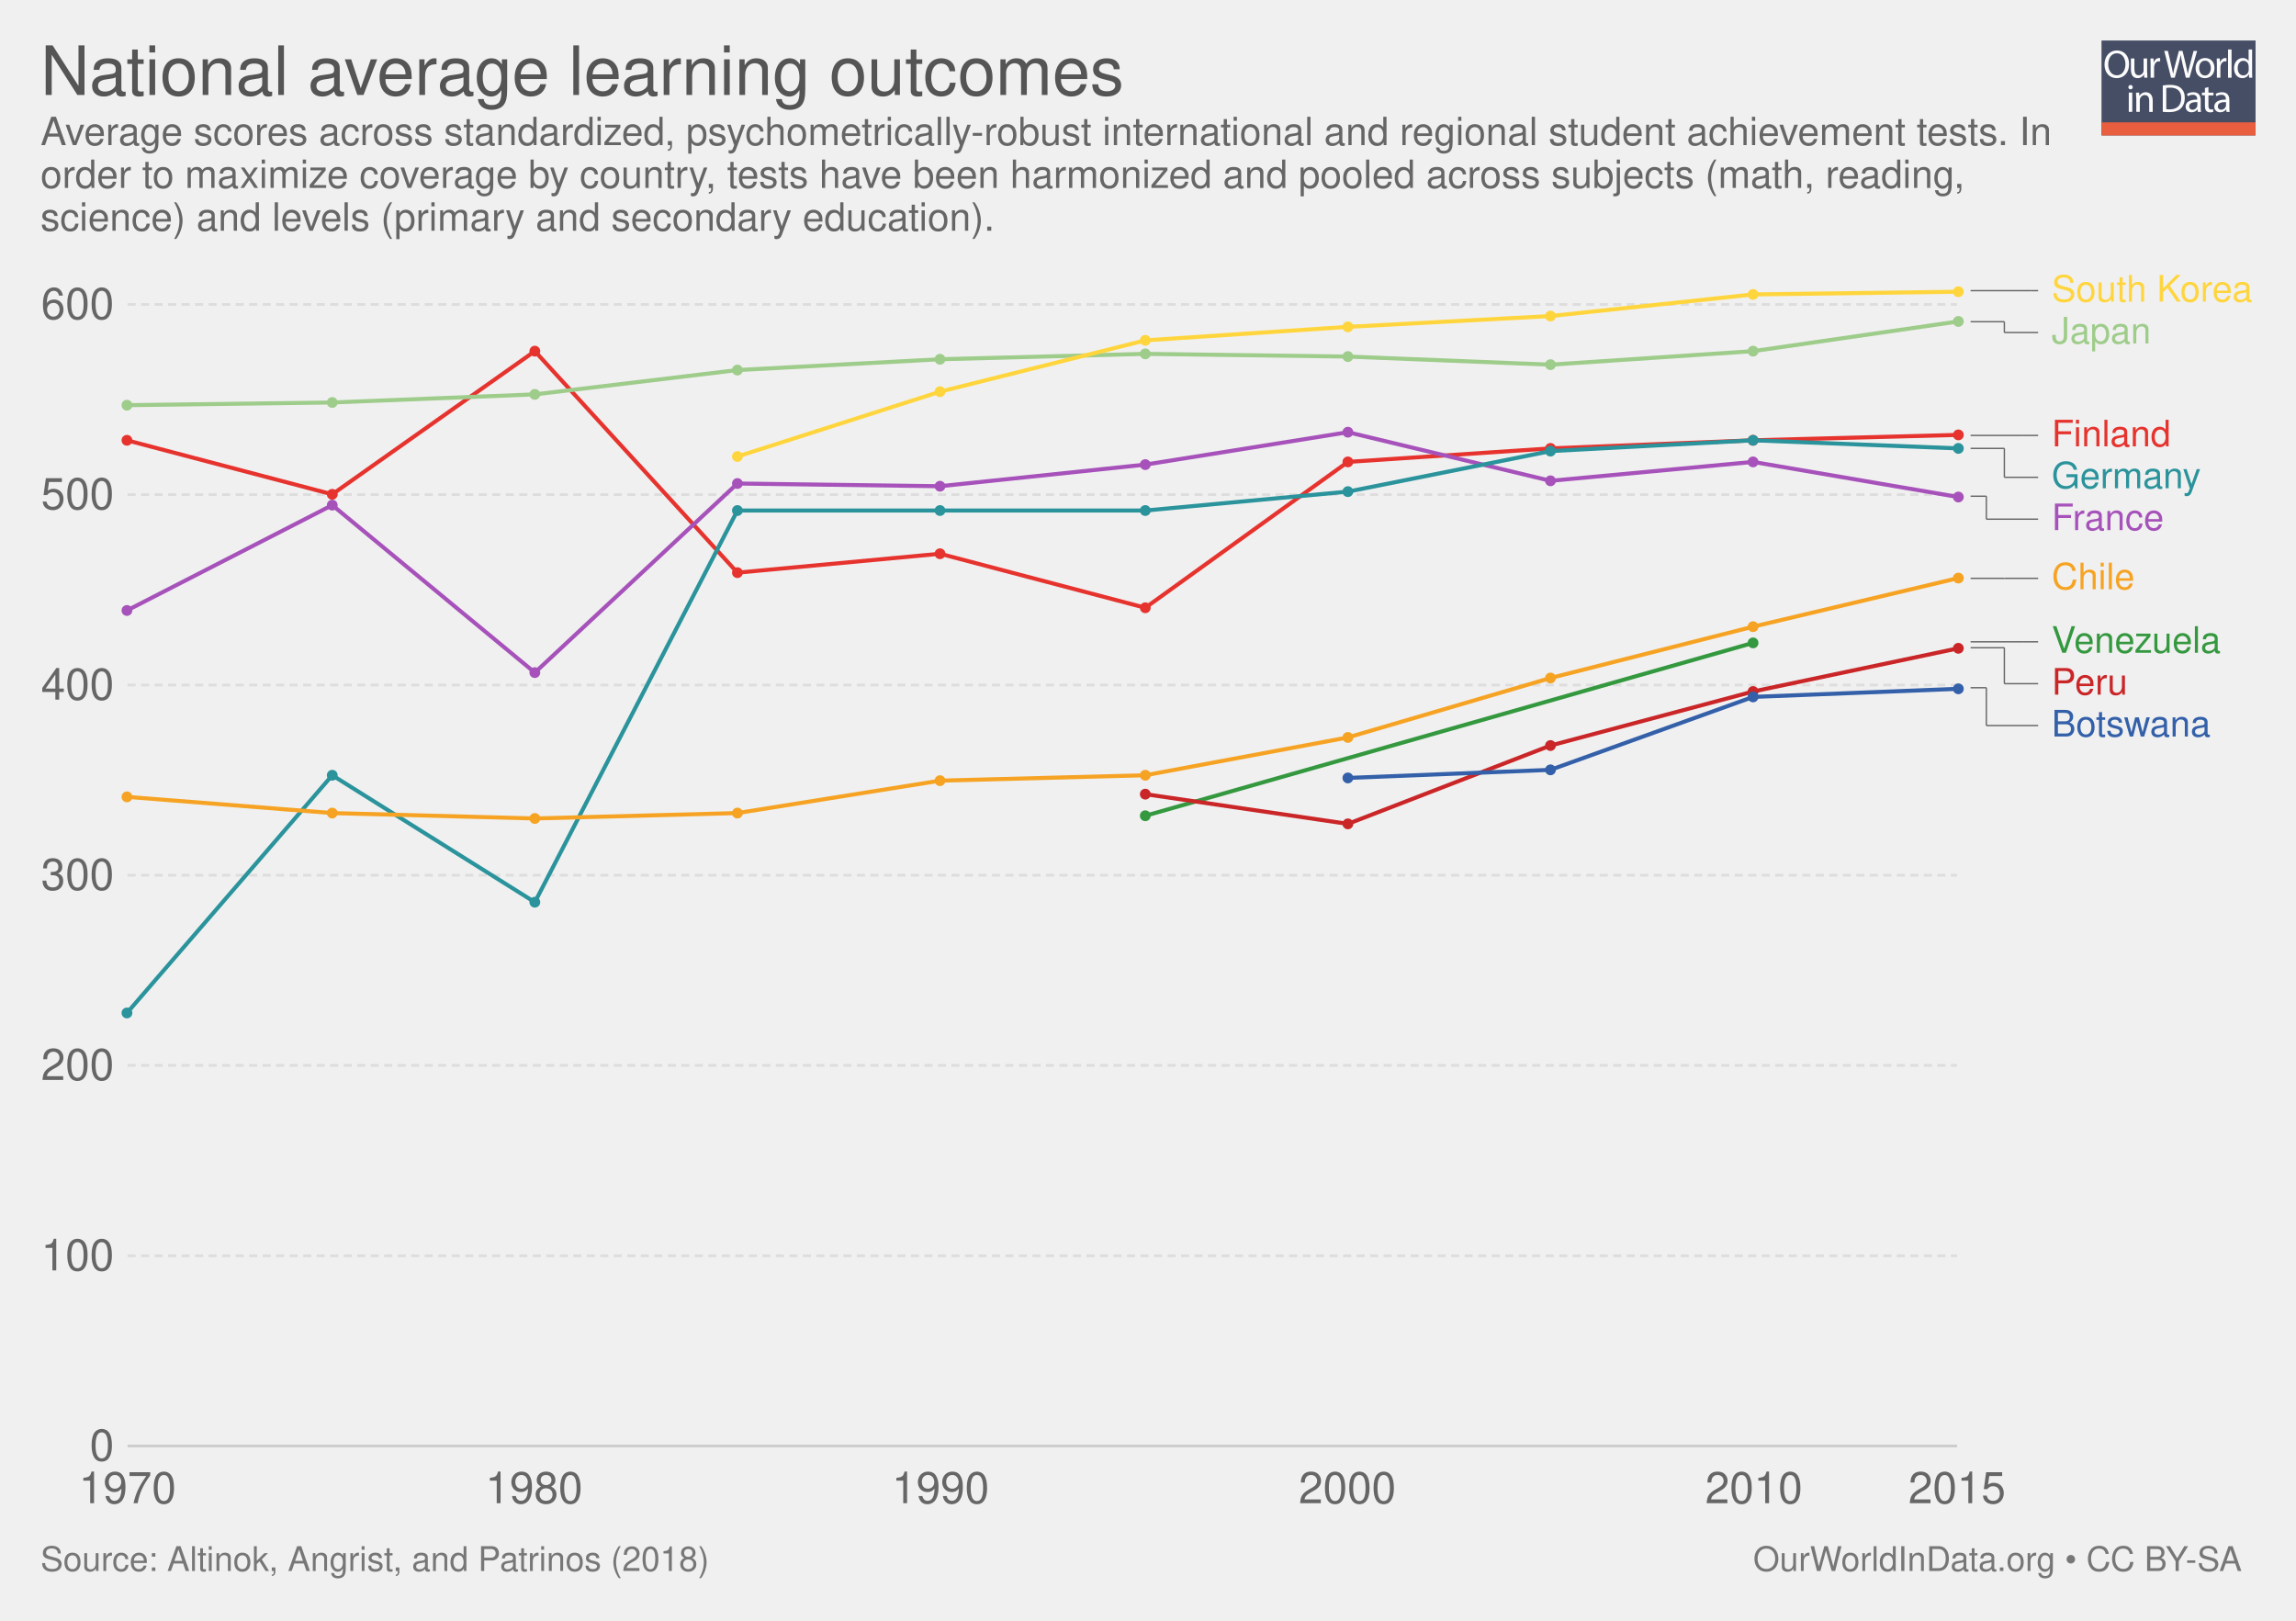
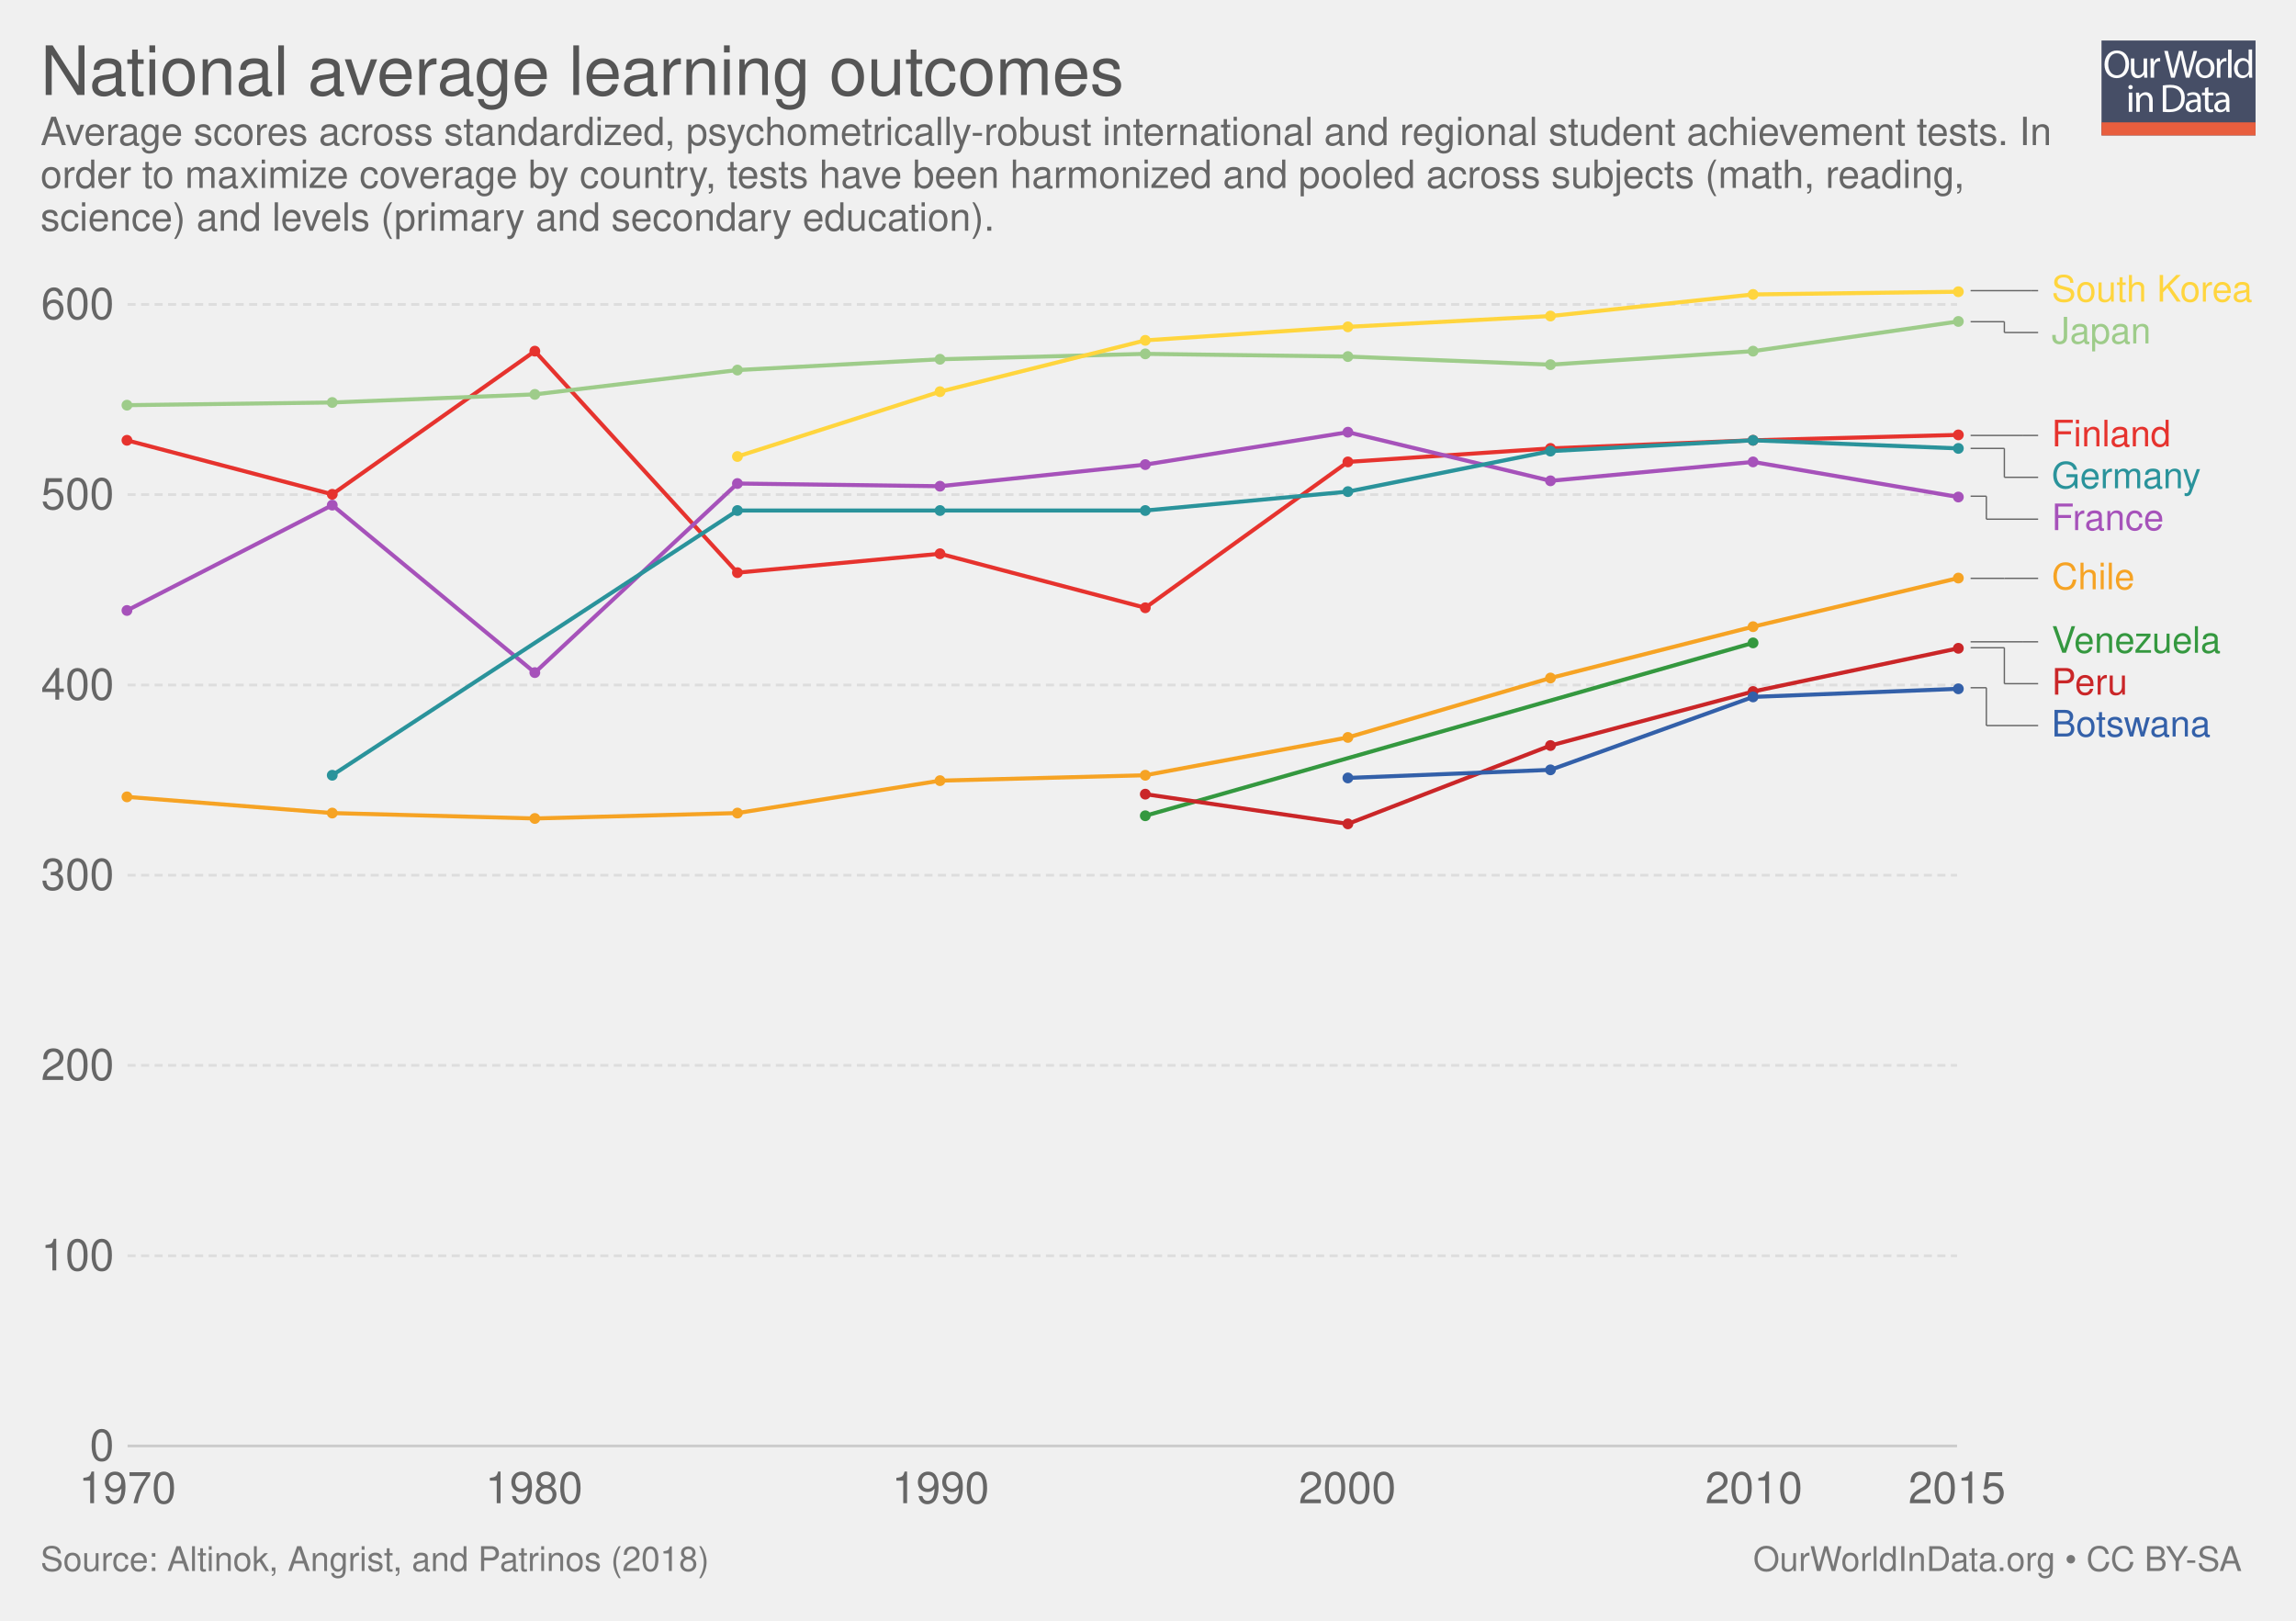
<svg xmlns="http://www.w3.org/2000/svg" xmlns:xlink="http://www.w3.org/1999/xlink" version="1.1" style="font-family: 'Helvetica Neue', Helvetica, Arial, sans-serif; font-size: 18px; background-color: white; text-rendering: optimizeLegibility; -webkit-font-smoothing: antialiased;" width="850" height="600">
  <g class="ChartTab">
    <g class="HeaderView">
      <g opacity="0.8" transform="translate(778, 15) scale(0.27)">
        <a xlink:href="https://ourworldindata.org" target="_blank">
          <g>
            <rect x="0" y="0" fill="#1B2543" width="211.2" height="130.1" />
            <rect x="0" y="112.2" fill="#E63912" width="211.2" height="17.9" />
            <g>
              <rect x="1.2" y="12.3" fill="none" width="210.2" height="99.2" />
              <path fill="#FFFFFF" d="M37.8,32.2c0,12.7-7.7,19.4-17.1,19.4c-9.7,0-16.6-7.5-16.6-18.7c0-11.7,7.3-19.3,17.1-19.3 C31.3,13.7,37.8,21.3,37.8,32.2z M9.2,32.8c0,7.9,4.3,14.9,11.8,14.9c7.5,0,11.8-6.9,11.8-15.3c0-7.3-3.8-14.9-11.8-14.9 C13.1,17.5,9.2,24.8,9.2,32.8z" />
              <path fill="#FFFFFF" d="M62.7,43.8c0,2.7,0.1,5.1,0.2,7.2h-4.3l-0.3-4.3h-0.1c-1.3,2.1-4,4.9-8.8,4.9c-4.2,0-9.1-2.3-9.1-11.6 V24.6h4.8v14.6c0,5,1.5,8.4,5.9,8.4c3.2,0,5.5-2.2,6.3-4.4c0.3-0.7,0.4-1.6,0.4-2.5V24.6h4.8V43.8z" />
              <path fill="#FFFFFF" d="M67.3,32.8c0-3.1-0.1-5.8-0.2-8.2h4.2l0.2,5.2h0.2c1.2-3.5,4.1-5.8,7.3-5.8c0.5,0,0.9,0.1,1.4,0.2v4.5 c-0.5-0.1-1-0.2-1.6-0.2c-3.4,0-5.8,2.6-6.5,6.2c-0.1,0.7-0.2,1.4-0.2,2.2V51h-4.8V32.8z" />
              <path fill="#FFFFFF" d="M95.4,51l-9.4-36.8h5l4.4,18.6c1.1,4.6,2.1,9.2,2.7,12.7h0.1c0.6-3.7,1.8-8,3-12.8l4.9-18.5h5l4.5,18.7 c1,4.4,2,8.7,2.6,12.6h0.1c0.8-4,1.8-8.1,3-12.7l4.9-18.5h4.9L120.6,51h-5L111,31.9c-1.1-4.7-1.9-8.3-2.4-12h-0.1 c-0.7,3.7-1.5,7.3-2.8,12L100.4,51H95.4z" />
              <path fill="#FFFFFF" d="M154.9,37.6c0,9.8-6.8,14-13.2,14c-7.2,0-12.7-5.2-12.7-13.6c0-8.8,5.8-14,13.1-14 C149.8,24,154.9,29.5,154.9,37.6z M133.9,37.9c0,5.8,3.3,10.1,8,10.1c4.6,0,8-4.3,8-10.3c0-4.5-2.2-10.1-7.9-10.1 C136.3,27.6,133.9,32.8,133.9,37.9z" />
              <path fill="#FFFFFF" d="M158.2,32.8c0-3.1-0.1-5.8-0.2-8.2h4.2l0.2,5.2h0.2c1.2-3.5,4.1-5.8,7.3-5.8c0.5,0,0.9,0.1,1.4,0.2v4.5 c-0.5-0.1-1-0.2-1.6-0.2c-3.4,0-5.8,2.6-6.5,6.2c-0.1,0.7-0.2,1.4-0.2,2.2V51h-4.8V32.8z" />
              <path fill="#FFFFFF" d="M173.5,12.3h4.8V51h-4.8V12.3z" />
              <path fill="#FFFFFF" d="M206.5,12.3v31.9c0,2.3,0.1,5,0.2,6.8h-4.3l-0.2-4.6H202c-1.5,2.9-4.7,5.2-9,5.2 c-6.4,0-11.3-5.4-11.3-13.4c-0.1-8.8,5.4-14.2,11.9-14.2c4,0,6.8,1.9,8,4h0.1V12.3H206.5z M201.7,35.4c0-0.6-0.1-1.4-0.2-2 c-0.7-3.1-3.3-5.6-6.9-5.6c-5,0-7.9,4.4-7.9,10.2c0,5.3,2.6,9.8,7.8,9.8c3.2,0,6.2-2.1,7.1-5.7c0.2-0.7,0.2-1.3,0.2-2.1V35.4z" />
              <path fill="#FFFFFF" d="M42.8,64c0.1,1.6-1.1,2.9-3.1,2.9c-1.7,0-2.9-1.3-2.9-2.9c0-1.7,1.3-3,3-3C41.7,61,42.8,62.3,42.8,64z M37.4,97.8V71.4h4.8v26.4H37.4z" />
              <path fill="#FFFFFF" d="M47.5,78.6c0-2.7-0.1-5-0.2-7.1h4.3l0.3,4.4h0.1c1.3-2.5,4.4-5,8.8-5c3.7,0,9.4,2.2,9.4,11.2v15.8h-4.8 V82.6c0-4.3-1.6-7.8-6.1-7.8c-3.2,0-5.6,2.2-6.5,4.9c-0.2,0.6-0.3,1.4-0.3,2.2v15.9h-4.8V78.6z" />
              <path fill="#FFFFFF" d="M84,61.6c2.9-0.4,6.3-0.8,10.1-0.8c6.8,0,11.7,1.6,14.9,4.6c3.3,3,5.2,7.3,5.2,13.2c0,6-1.9,10.9-5.3,14.3 c-3.4,3.4-9.1,5.3-16.3,5.3c-3.4,0-6.2-0.2-8.6-0.4V61.6z M88.8,94.1c1.2,0.2,3,0.3,4.8,0.3c10.2,0,15.7-5.7,15.7-15.6 c0.1-8.7-4.9-14.2-14.9-14.2c-2.5,0-4.3,0.2-5.6,0.5V94.1z" />
              <path fill="#FFFFFF" d="M132.1,97.8l-0.4-3.3h-0.2c-1.5,2.1-4.3,3.9-8.1,3.9c-5.4,0-8.1-3.8-8.1-7.6c0-6.4,5.7-9.9,15.9-9.8v-0.5 c0-2.2-0.6-6.1-6-6.1c-2.5,0-5,0.8-6.9,2l-1.1-3.2c2.2-1.4,5.4-2.3,8.7-2.3c8.1,0,10.1,5.5,10.1,10.8v9.9c0,2.3,0.1,4.5,0.4,6.3 H132.1z M131.4,84.4c-5.3-0.1-11.2,0.8-11.2,5.9c0,3.1,2.1,4.6,4.5,4.6c3.4,0,5.6-2.2,6.4-4.4c0.2-0.5,0.3-1,0.3-1.5V84.4z" />
              <path fill="#FFFFFF" d="M146.6,63.9v7.6h6.9v3.7h-6.9v14.2c0,3.3,0.9,5.1,3.6,5.1c1.3,0,2.2-0.2,2.8-0.3l0.2,3.6 c-0.9,0.4-2.4,0.7-4.3,0.7c-2.2,0-4-0.7-5.2-2c-1.4-1.4-1.9-3.8-1.9-6.9V75.1h-4.1v-3.7h4.1v-6.3L146.6,63.9z" />
              <path fill="#FFFFFF" d="M171.4,97.8l-0.4-3.3h-0.2c-1.5,2.1-4.3,3.9-8.1,3.9c-5.4,0-8.1-3.8-8.1-7.6c0-6.4,5.7-9.9,15.9-9.8v-0.5 c0-2.2-0.6-6.1-6-6.1c-2.5,0-5,0.8-6.9,2l-1.1-3.2c2.2-1.4,5.4-2.3,8.7-2.3c8.1,0,10.1,5.5,10.1,10.8v9.9c0,2.3,0.1,4.5,0.4,6.3 H171.4z M170.7,84.4c-5.3-0.1-11.2,0.8-11.2,5.9c0,3.1,2.1,4.6,4.5,4.6c3.4,0,5.6-2.2,6.4-4.4c0.2-0.5,0.3-1,0.3-1.5V84.4z" />
            </g>
          </g>
        </a>
      </g>
      <a href="https://ourworldindata.org/grapher/average-harmonized-learning-outcome-scores" target="_blank">
        <text font-size="25.20" x="15.0" y="35.2" fill="#555">
          <tspan x="15" y="35.16">National average learning outcomes</tspan>
        </text>
      </a>
      <text font-size="14.40" x="15.0" y="53.7" fill="#666">
        <tspan x="15" y="53.72">Average scores across standardized, psychometrically-robust international and regional student achievement tests. In</tspan>
        <tspan x="15" y="69.56">order to maximize coverage by country, tests have been harmonized and pooled across subjects (math, reading,</tspan>
        <tspan x="15" y="85.4">science) and levels (primary and secondary education).</tspan>
      </text>
    </g>
    <g class="LineChart">
      <defs>
        <clipPath id="boundsClip-1">
          <rect x="37.216" y="0" width="830" height="897.8" />
        </clipPath>
      </defs>
      <g class="AxisBoxView">
        <g class="HorizontalAxis">
          <text x="47.2" y="556.5" fill="#666" text-anchor="middle" font-size="16.2">1970</text>
          <text x="197.7" y="556.5" fill="#666" text-anchor="middle" font-size="16.2">1980</text>
          <text x="348.2" y="556.5" fill="#666" text-anchor="middle" font-size="16.2">1990</text>
          <text x="498.8" y="556.5" fill="#666" text-anchor="middle" font-size="16.2">2000</text>
          <text x="649.3" y="556.5" fill="#666" text-anchor="middle" font-size="16.2">2010</text>
          <text x="724.5" y="556.5" fill="#666" text-anchor="middle" font-size="16.2">2015</text>
        </g>
        <g class="VerticalAxis">
          <text x="42.22" y="535.3" fill="#666" dominant-baseline="middle" text-anchor="end" font-size="16.2">0</text>
          <text x="42.22" y="464.9" fill="#666" dominant-baseline="middle" text-anchor="end" font-size="16.2">100</text>
          <text x="42.22" y="394.4" fill="#666" dominant-baseline="middle" text-anchor="end" font-size="16.2">200</text>
          <text x="42.22" y="324" fill="#666" dominant-baseline="middle" text-anchor="end" font-size="16.2">300</text>
          <text x="42.22" y="253.6" fill="#666" dominant-baseline="middle" text-anchor="end" font-size="16.2">400</text>
          <text x="42.22" y="183.1" fill="#666" dominant-baseline="middle" text-anchor="end" font-size="16.2">500</text>
          <text x="42.22" y="112.7" fill="#666" dominant-baseline="middle" text-anchor="end" font-size="16.2">600</text>
        </g>
        <g class="AxisGridLines">
          <line x1="47.22" y1="535.3" x2="724.53" y2="535.3" stroke="#ccc" />
          <line x1="47.22" y1="464.9" x2="724.53" y2="464.9" stroke="#ddd" stroke-dasharray="3,2" />
          <line x1="47.22" y1="394.4" x2="724.53" y2="394.4" stroke="#ddd" stroke-dasharray="3,2" />
          <line x1="47.22" y1="324" x2="724.53" y2="324" stroke="#ddd" stroke-dasharray="3,2" />
          <line x1="47.22" y1="253.6" x2="724.53" y2="253.6" stroke="#ddd" stroke-dasharray="3,2" />
          <line x1="47.22" y1="183.1" x2="724.53" y2="183.1" stroke="#ddd" stroke-dasharray="3,2" />
          <line x1="47.22" y1="112.7" x2="724.53" y2="112.7" stroke="#ddd" stroke-dasharray="3,2" />
        </g>
      </g>
      <g clip-path="url(#boundsClip-1)">
        <g class="HeightedLegend clickable">
          <g class="legendMark">
            <g class="indicator">
              <line x1="729.535" y1="107.6" x2="752.035" y2="107.6" stroke="#666" stroke-width="0.5" />
              <line x1="752.035" y1="107.6" x2="752.035" y2="107.6" stroke="#666" stroke-width="0.5" />
              <line x1="752.035" y1="107.6" x2="754.535" y2="107.6" stroke="#666" stroke-width="0.5" />
            </g>
            <rect x="724.535" y="100.85" width="110.465" height="13.5" fill="#fff" opacity="0" />
            <text font-size="13.50" x="759.5" y="111.6" fill="#ffd53e">
              <tspan x="759.535" y="111.65">South Korea</tspan>
            </text>
          </g>
          <g class="legendMark">
            <g class="indicator">
              <line x1="729.535" y1="119.1" x2="742.035" y2="119.1" stroke="#666" stroke-width="0.5" />
              <line x1="742.035" y1="119.1" x2="742.035" y2="123.1" stroke="#666" stroke-width="0.5" />
              <line x1="742.035" y1="123.1" x2="754.535" y2="123.1" stroke="#666" stroke-width="0.5" />
            </g>
            <rect x="724.535" y="116.35" width="71.99" height="13.5" fill="#fff" opacity="0" />
            <text font-size="13.50" x="759.5" y="127.1" fill="#9ecc8a">
              <tspan x="759.535" y="127.15">Japan</tspan>
            </text>
          </g>
          <g class="legendMark">
            <g class="indicator">
              <line x1="729.535" y1="161.2" x2="748.702" y2="161.2" stroke="#666" stroke-width="0.5" />
              <line x1="748.702" y1="161.2" x2="748.702" y2="161.2" stroke="#666" stroke-width="0.5" />
              <line x1="748.702" y1="161.2" x2="754.535" y2="161.2" stroke="#666" stroke-width="0.5" />
            </g>
            <rect x="724.535" y="154.45" width="79.415" height="13.5" fill="#fff" opacity="0" />
            <text font-size="13.50" x="759.5" y="165.3" fill="#e6332e">
              <tspan x="759.535" y="165.25">Finland</tspan>
            </text>
          </g>
          <g class="legendMark">
            <g class="indicator">
              <line x1="729.535" y1="166" x2="742.035" y2="166" stroke="#666" stroke-width="0.5" />
              <line x1="742.035" y1="166" x2="742.035" y2="176.7" stroke="#666" stroke-width="0.5" />
              <line x1="742.035" y1="176.7" x2="754.535" y2="176.7" stroke="#666" stroke-width="0.5" />
            </g>
            <rect x="724.535" y="169.95" width="90.62" height="13.5" fill="#fff" opacity="0" />
            <text font-size="13.50" x="759.5" y="180.8" fill="#2a939b">
              <tspan x="759.535" y="180.75">Germany</tspan>
            </text>
          </g>
          <g class="legendMark">
            <g class="indicator">
              <line x1="729.535" y1="183.7" x2="735.368" y2="183.7" stroke="#666" stroke-width="0.5" />
              <line x1="735.368" y1="183.7" x2="735.368" y2="192.2" stroke="#666" stroke-width="0.5" />
              <line x1="735.368" y1="192.2" x2="754.535" y2="192.2" stroke="#666" stroke-width="0.5" />
            </g>
            <rect x="724.535" y="185.45" width="77.12" height="13.5" fill="#fff" opacity="0" />
            <text font-size="13.50" x="759.5" y="196.3" fill="#a652ba">
              <tspan x="759.535" y="196.25">France</tspan>
            </text>
          </g>
          <g class="legendMark">
            <g class="indicator">
              <line x1="729.535" y1="214.1" x2="742.035" y2="214.1" stroke="#666" stroke-width="0.5" />
              <line x1="742.035" y1="214.1" x2="742.035" y2="214.1" stroke="#666" stroke-width="0.5" />
              <line x1="742.035" y1="214.1" x2="754.535" y2="214.1" stroke="#666" stroke-width="0.5" />
            </g>
            <rect x="724.535" y="207.35" width="65.78" height="13.5" fill="#fff" opacity="0" />
            <text font-size="13.50" x="759.5" y="218.2" fill="#f6a324">
              <tspan x="759.535" y="218.15">Chile</tspan>
            </text>
          </g>
          <g class="legendMark">
            <g class="indicator">
              <line x1="729.535" y1="237.6" x2="748.702" y2="237.6" stroke="#666" stroke-width="0.5" />
              <line x1="748.702" y1="237.6" x2="748.702" y2="237.6" stroke="#666" stroke-width="0.5" />
              <line x1="748.702" y1="237.6" x2="754.535" y2="237.6" stroke="#666" stroke-width="0.5" />
            </g>
            <rect x="724.535" y="230.85" width="99.125" height="13.5" fill="#fff" opacity="0" />
            <text font-size="13.50" x="759.5" y="241.7" fill="#34983f">
              <tspan x="759.535" y="241.65">Venezuela</tspan>
            </text>
          </g>
          <g class="legendMark">
            <g class="indicator">
              <line x1="729.535" y1="239.8" x2="742.035" y2="239.8" stroke="#666" stroke-width="0.5" />
              <line x1="742.035" y1="239.8" x2="742.035" y2="253.1" stroke="#666" stroke-width="0.5" />
              <line x1="742.035" y1="253.1" x2="754.535" y2="253.1" stroke="#666" stroke-width="0.5" />
            </g>
            <rect x="724.535" y="246.35" width="63.62" height="13.5" fill="#fff" opacity="0" />
            <text font-size="13.50" x="759.5" y="257.2" fill="#ca2628">
              <tspan x="759.535" y="257.15">Peru</tspan>
            </text>
          </g>
          <g class="legendMark">
            <g class="indicator">
              <line x1="729.535" y1="254.6" x2="735.368" y2="254.6" stroke="#666" stroke-width="0.5" />
              <line x1="735.368" y1="254.6" x2="735.368" y2="268.6" stroke="#666" stroke-width="0.5" />
              <line x1="735.368" y1="268.6" x2="754.535" y2="268.6" stroke="#666" stroke-width="0.5" />
            </g>
            <rect x="724.535" y="261.85" width="94.535" height="13.5" fill="#fff" opacity="0" />
            <text font-size="13.50" x="759.5" y="272.7" fill="#3360a9">
              <tspan x="759.535" y="272.65">Botswana</tspan>
            </text>
          </g>
        </g>
        <g class="Lines">
          <rect x="47" y="108" width="677" height="428" fill="rgba(255,255,255,0)" opacity="0" />
          <g class="key-Finland_0">
            <path stroke="#e6332e" stroke-linecap="round" d="M47 163L123 183L198 130L273 212L348 205L424 225L499 171L574 166L649 163L725 161" fill="none" stroke-width="1.5" />
            <g fill="#e6332e">
              <circle cx="47" cy="163" r="2" />
              <circle cx="123" cy="183" r="2" />
              <circle cx="198" cy="130" r="2" />
              <circle cx="273" cy="212" r="2" />
              <circle cx="348" cy="205" r="2" />
              <circle cx="424" cy="225" r="2" />
              <circle cx="499" cy="171" r="2" />
              <circle cx="574" cy="166" r="2" />
              <circle cx="649" cy="163" r="2" />
              <circle cx="725" cy="161" r="2" />
            </g>
          </g>
          <g class="key-France_0">
            <path stroke="#a652ba" stroke-linecap="round" d="M47 226L123 187L198 249L273 179L348 180L424 172L499 160L574 178L649 171L725 184" fill="none" stroke-width="1.5" />
            <g fill="#a652ba">
              <circle cx="47" cy="226" r="2" />
              <circle cx="123" cy="187" r="2" />
              <circle cx="198" cy="249" r="2" />
              <circle cx="273" cy="179" r="2" />
              <circle cx="348" cy="180" r="2" />
              <circle cx="424" cy="172" r="2" />
              <circle cx="499" cy="160" r="2" />
              <circle cx="574" cy="178" r="2" />
              <circle cx="649" cy="171" r="2" />
              <circle cx="725" cy="184" r="2" />
            </g>
          </g>
          <g class="key-Germany_0">
-             <path stroke="#2a939b" stroke-linecap="round" d="M47 375L123 287L198 334L273 189L348 189L424 189L499 182L574 167L649 163L725 166" fill="none" stroke-width="1.5" />
+             <path stroke="#2a939b" stroke-linecap="round" d="M123 287L273 189L348 189L424 189L499 182L574 167L649 163L725 166" fill="none" stroke-width="1.5" />
            <g fill="#2a939b">
-               <circle cx="47" cy="375" r="2" />
              <circle cx="123" cy="287" r="2" />
-               <circle cx="198" cy="334" r="2" />
              <circle cx="273" cy="189" r="2" />
              <circle cx="348" cy="189" r="2" />
              <circle cx="424" cy="189" r="2" />
              <circle cx="499" cy="182" r="2" />
              <circle cx="574" cy="167" r="2" />
              <circle cx="649" cy="163" r="2" />
              <circle cx="725" cy="166" r="2" />
            </g>
          </g>
          <g class="key-Chile_0">
            <path stroke="#f6a324" stroke-linecap="round" d="M47 295L123 301L198 303L273 301L348 289L424 287L499 273L574 251L649 232L725 214" fill="none" stroke-width="1.5" />
            <g fill="#f6a324">
              <circle cx="47" cy="295" r="2" />
              <circle cx="123" cy="301" r="2" />
              <circle cx="198" cy="303" r="2" />
              <circle cx="273" cy="301" r="2" />
              <circle cx="348" cy="289" r="2" />
              <circle cx="424" cy="287" r="2" />
              <circle cx="499" cy="273" r="2" />
              <circle cx="574" cy="251" r="2" />
              <circle cx="649" cy="232" r="2" />
              <circle cx="725" cy="214" r="2" />
            </g>
          </g>
          <g class="key-Japan_0">
            <path stroke="#9ecc8a" stroke-linecap="round" d="M47 150L123 149L198 146L273 137L348 133L424 131L499 132L574 135L649 130L725 119" fill="none" stroke-width="1.5" />
            <g fill="#9ecc8a">
              <circle cx="47" cy="150" r="2" />
              <circle cx="123" cy="149" r="2" />
              <circle cx="198" cy="146" r="2" />
              <circle cx="273" cy="137" r="2" />
              <circle cx="348" cy="133" r="2" />
              <circle cx="424" cy="131" r="2" />
              <circle cx="499" cy="132" r="2" />
              <circle cx="574" cy="135" r="2" />
              <circle cx="649" cy="130" r="2" />
              <circle cx="725" cy="119" r="2" />
            </g>
          </g>
          <g class="key-South-Korea_0">
            <path stroke="#ffd53e" stroke-linecap="round" d="M273 169L348 145L424 126L499 121L574 117L649 109L725 108" fill="none" stroke-width="1.5" />
            <g fill="#ffd53e">
              <circle cx="273" cy="169" r="2" />
              <circle cx="348" cy="145" r="2" />
              <circle cx="424" cy="126" r="2" />
              <circle cx="499" cy="121" r="2" />
              <circle cx="574" cy="117" r="2" />
              <circle cx="649" cy="109" r="2" />
              <circle cx="725" cy="108" r="2" />
            </g>
          </g>
          <g class="key-Venezuela_0">
            <path stroke="#34983f" stroke-linecap="round" d="M424 302L649 238" fill="none" stroke-width="1.5" />
            <g fill="#34983f">
              <circle cx="424" cy="302" r="2" />
              <circle cx="649" cy="238" r="2" />
            </g>
          </g>
          <g class="key-Peru_0">
            <path stroke="#ca2628" stroke-linecap="round" d="M424 294L499 305L574 276L649 256L725 240" fill="none" stroke-width="1.5" />
            <g fill="#ca2628">
              <circle cx="424" cy="294" r="2" />
              <circle cx="499" cy="305" r="2" />
              <circle cx="574" cy="276" r="2" />
              <circle cx="649" cy="256" r="2" />
              <circle cx="725" cy="240" r="2" />
            </g>
          </g>
          <g class="key-Botswana_0">
            <path stroke="#3360a9" stroke-linecap="round" d="M499 288L574 285L649 258L725 255" fill="none" stroke-width="1.5" />
            <g fill="#3360a9">
              <circle cx="499" cy="288" r="2" />
              <circle cx="574" cy="285" r="2" />
              <circle cx="649" cy="258" r="2" />
              <circle cx="725" cy="255" r="2" />
            </g>
          </g>
        </g>
      </g>
    </g>
    <g style="fill: #777;" class="SourcesFooter">
      <g style="fill: #777;" class="clickable">
        <text font-size="12.60" x="15.0" y="581.6">
          <tspan x="15" y="581.58">Source: Altinok, Angrist, and Patrinos (2018)</tspan>
        </text>
      </g>
      <text font-size="12.60" x="649.0" y="581.6">
        <tspan x="649.024" y="581.58">
          <a target="_blank" style="fill: #777;" href="https://ourworldindata.org">OurWorldInData.org</a> • <a style="fill: #777;" href="http://creativecommons.org/licenses/by-sa/4.0/deed.en_US" target="_blank">CC BY-SA</a>
        </tspan>
      </text>
    </g>
  </g>
</svg>
